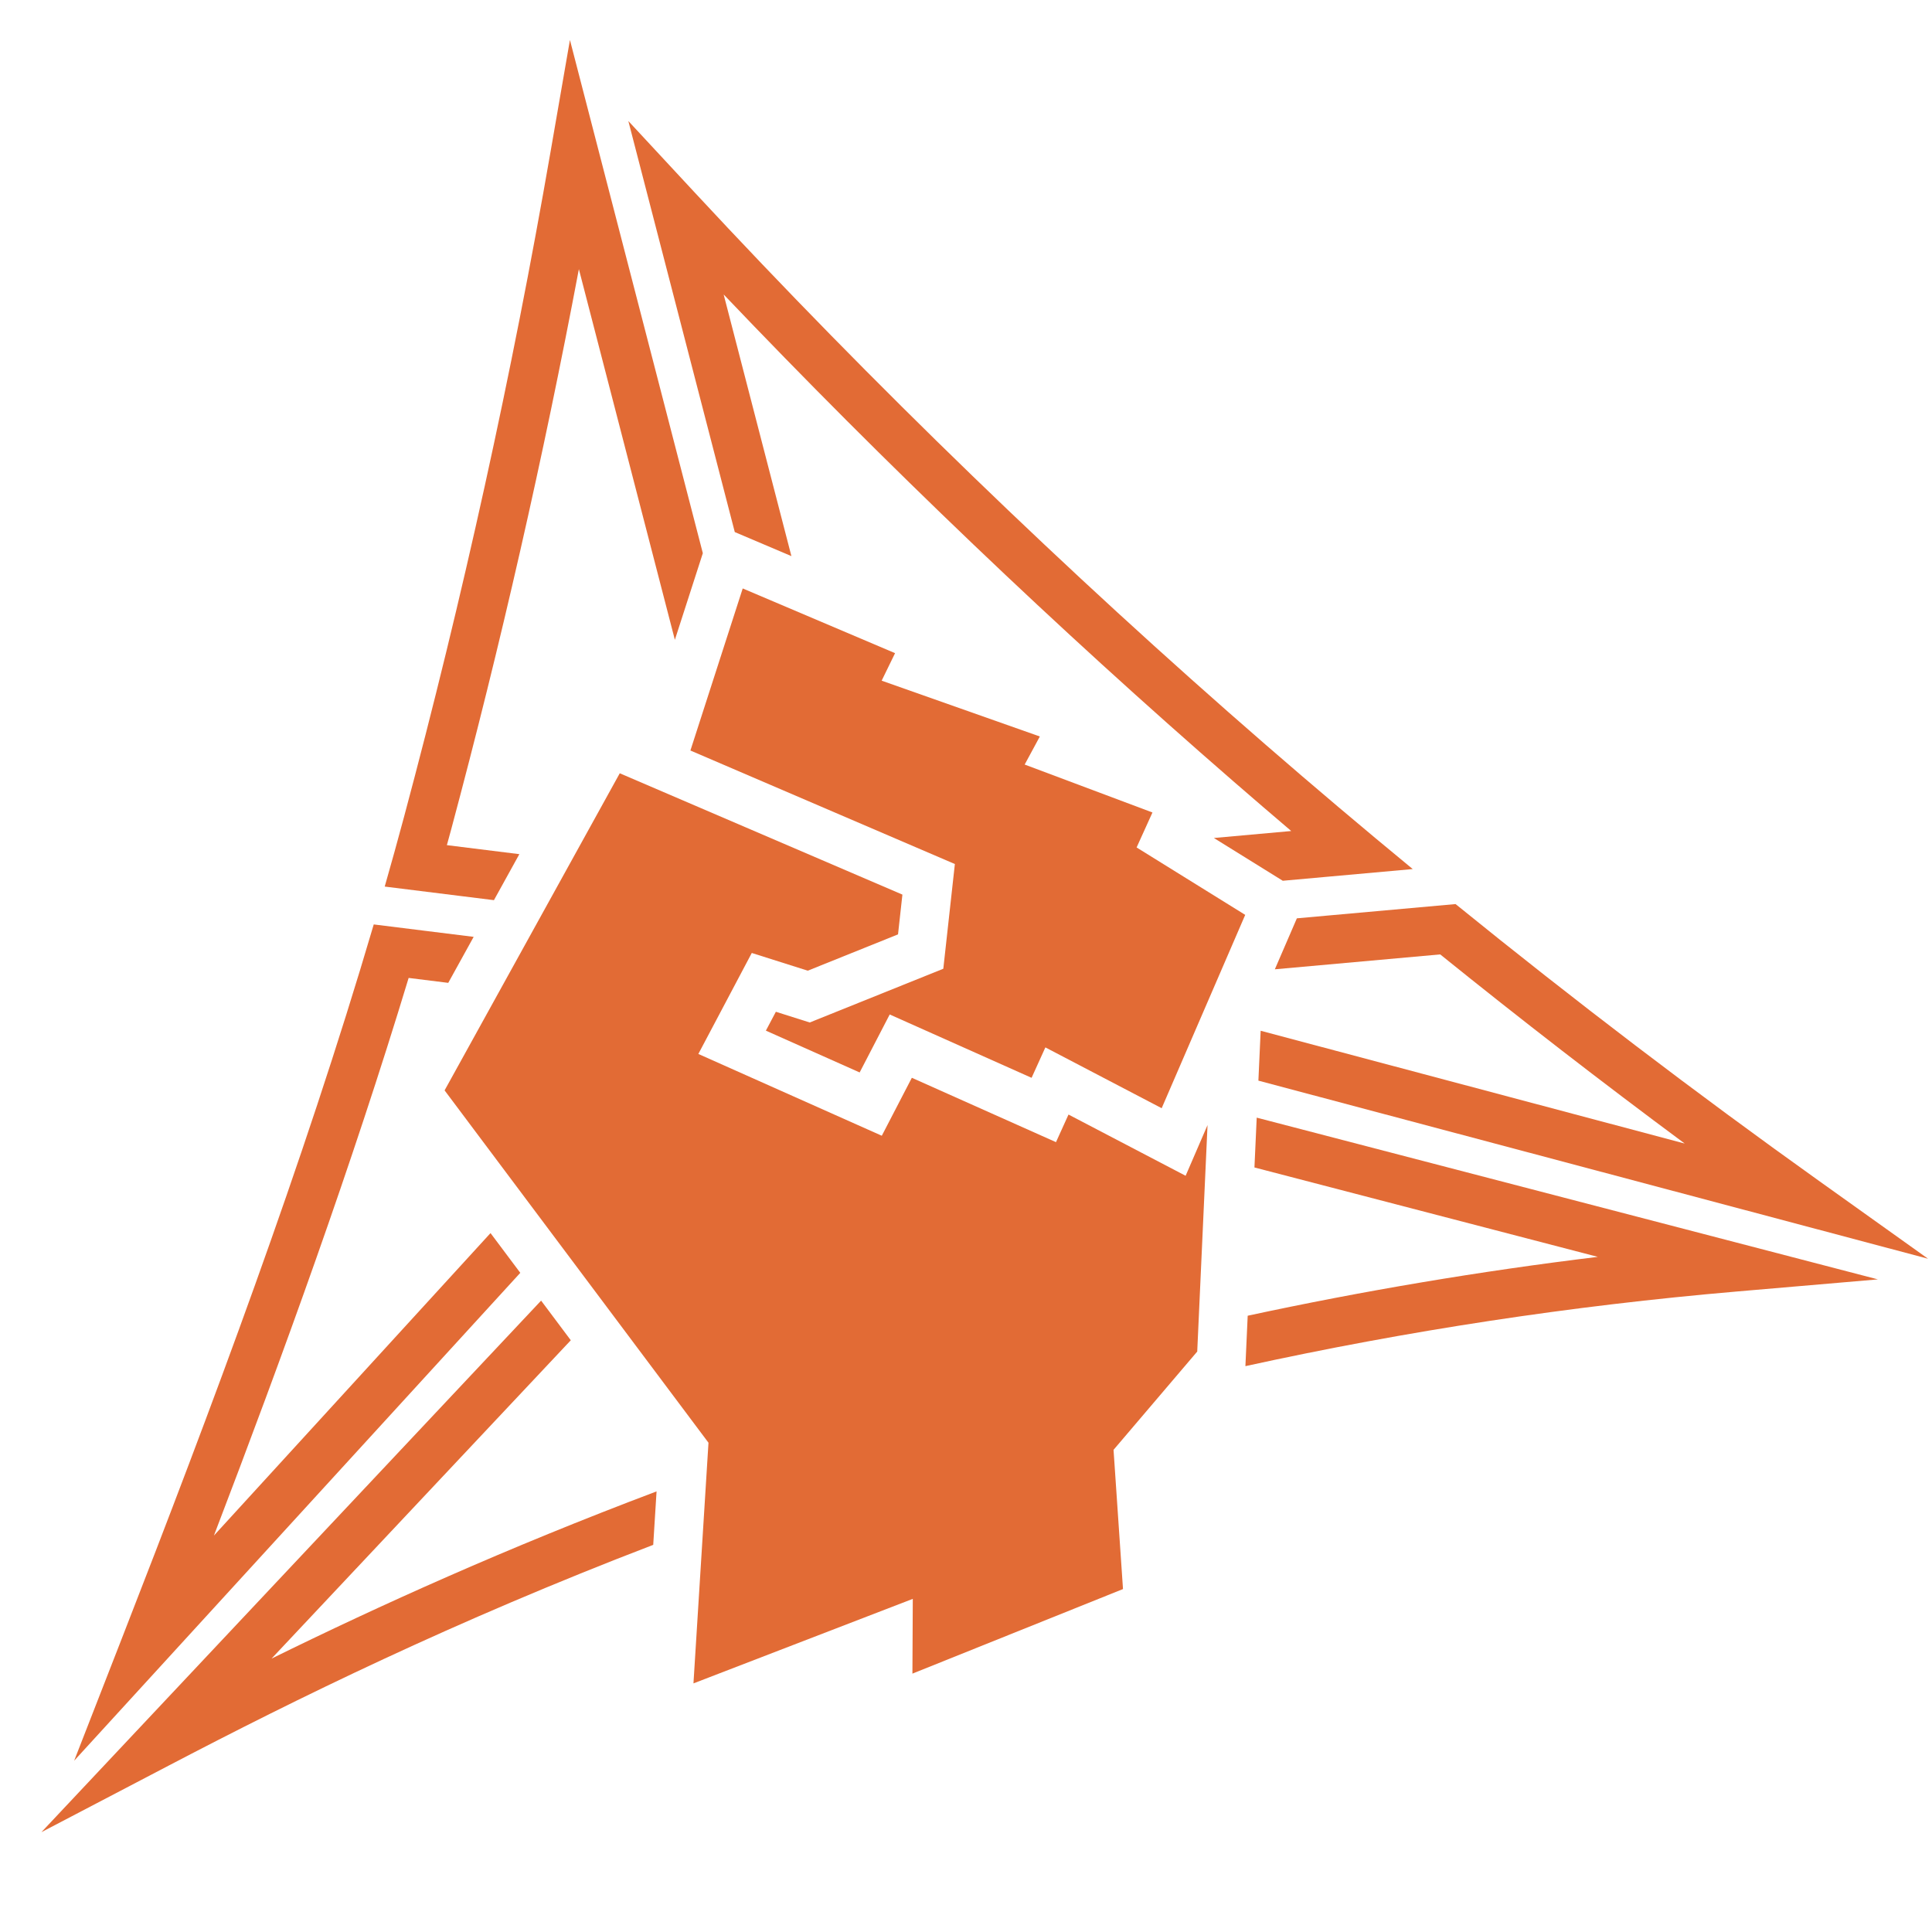
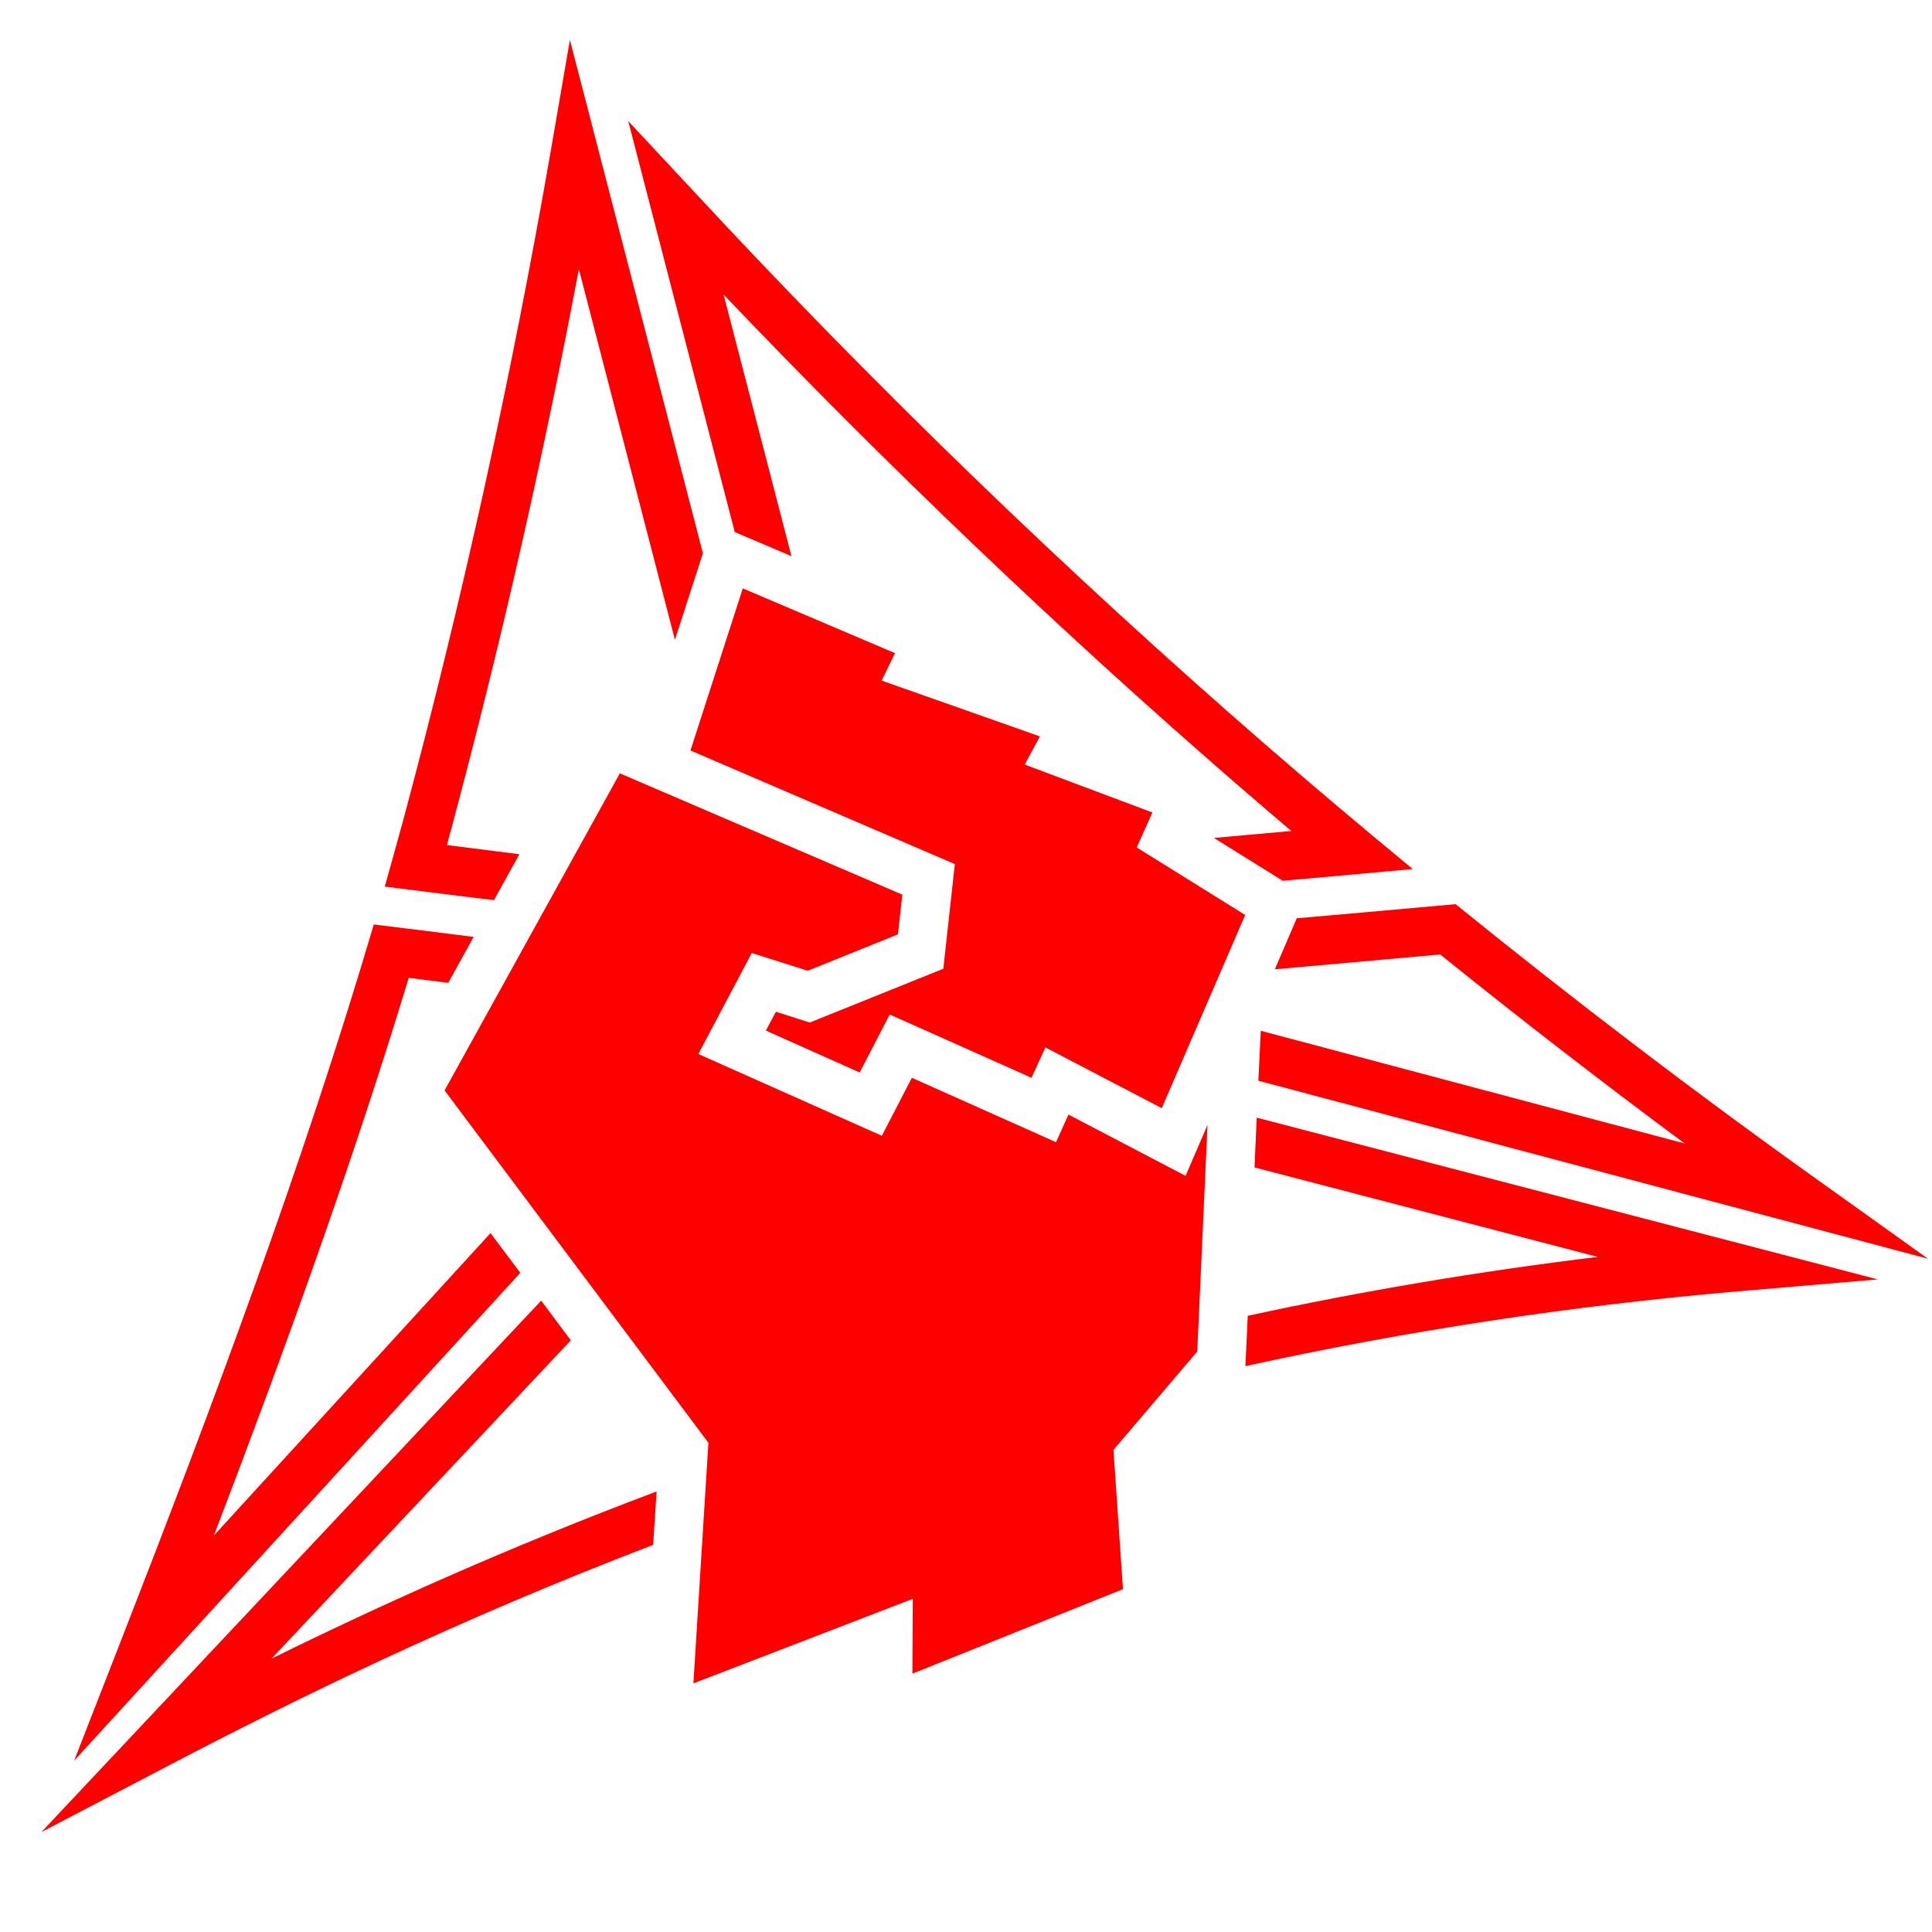
- <svg xmlns="http://www.w3.org/2000/svg" viewBox="0 0 1056 1056" height="1056" width="1056" xml:space="preserve" id="svg346" version="1.1">
-   <defs id="defs350">
-     <clipPath id="clipPath362" clipPathUnits="userSpaceOnUse">
-       <path id="path360" d="M 0,792 H 792 V 0 H 0 Z" />
+ <svg xmlns="http://www.w3.org/2000/svg" version="1.2" viewBox="0 0 1056 1056" width="1056" height="1056">
+   <defs>
+     <clipPath clipPathUnits="userSpaceOnUse" id="cp1">
+       <path d="m0 0h1056v1056h-1056z" />
    </clipPath>
  </defs>
-   <g transform="matrix(1.333333,0,0,-1.333333,0,1056)" id="g354">
-     <g id="g356">
-       <g clip-path="url(#clipPath362)" id="g358">
-         <g transform="translate(531.6348,415.5415)" id="g364">
-           <path id="path366" style="fill:#e26b35;fill-opacity:1;fill-rule:nonzero;stroke:none" d="m 0,0 -9.027,-20.894 67.785,6.105 c 32.881,-26.53 66.346,-52.424 100.23,-77.531 l -173.83,46.231 -0.929,-20.449 274.511,-73.006 -44.719,31.924 C 163.424,-71.499 113.582,-33.519 65.056,5.846 L 13.87,1.249 Z" />
-         </g>
-         <g transform="translate(202.4829,422.9902)" id="g368">
-           <path id="path370" style="fill:#e26b35;fill-opacity:1;fill-rule:nonzero;stroke:none" d="m 0,0 10.418,18.858 -29.709,3.695 c 0.587,2.155 1.193,4.314 1.77,6.467 20.24,75.512 37.798,152.568 52.343,229.667 L 74.171,106.723 85.634,142.238 31.156,352.629 23.238,306.971 C 7.386,215.555 -12.827,123.781 -36.839,34.198 -39.392,24.674 -42.044,15.128 -44.774,5.569 l 32.447,-4.036 z" />
-         </g>
-         <g transform="translate(201.0825,286.5117)" id="g372">
-           <path id="path374" style="fill:#e26b35;fill-opacity:1;fill-rule:nonzero;stroke:none" d="m 0,0 -113.389,-123.999 c 28.516,74.513 56.529,151.745 79.823,228.596 l 16.238,-2.02 10.418,18.859 -20.865,2.594 -20.096,2.5 C -76.926,27.832 -114.449,-72.087 -151.208,-166.354 l -19.471,-49.933 182.882,199.994 z" />
-         </g>
-         <g transform="translate(324.4292,564.0249)" id="g376">
-           <path id="path378" style="fill:#e26b35;fill-opacity:1;fill-rule:nonzero;stroke:none" d="M 0,0 -27.773,107.258 C 38.6,37.599 108.765,-29.421 181.217,-92.346 c 7.848,-6.816 15.742,-13.596 23.678,-20.346 l -31.715,-2.856 28.25,-17.536 18.742,1.688 34.532,3.109 c -20.384,16.788 -40.529,33.808 -60.371,51.041 C 112.59,-6.253 33.778,69.987 -39.914,149.356 L -66.845,178.361 -23.213,9.86 Z" />
-         </g>
-         <g transform="translate(514.2441,313.4111)" id="g380">
-           <path id="path382" style="fill:#e26b35;fill-opacity:1;fill-rule:nonzero;stroke:none" d="M 0,0 140.756,-36.648 C 92.591,-42.495 44.656,-50.556 -2.765,-60.776 l -0.94,-20.67 C 62.626,-66.917 130,-56.671 197.614,-50.859 l 57.965,4.981 -254.65,66.303 z" />
-         </g>
-         <g transform="translate(269.1499,180.6211)" id="g384">
-           <path id="path386" style="fill:#e26b35;fill-opacity:1;fill-rule:nonzero;stroke:none" d="m 0,0 c -61.347,-23.149 -113.526,-46.754 -157.833,-68.54 l 122.673,130.492 -12.172,16.252 -204.841,-217.897 52.503,27.459 c 51.467,26.917 116.458,58.944 198.302,90.317 z" />
-         </g>
-         <g transform="translate(495.0137,330.7881)" id="g388">
-           <path id="path390" style="fill:#e26b35;fill-opacity:1;fill-rule:nonzero;stroke:none" d="m 0,0 -8.979,-20.782 -48.014,25.1 -5.129,-11.316 -59.092,26.385 -12.317,-23.758 -75.202,33.527 21.902,41.398 22.95,-7.265 37,14.886 1.8,16.304 -115.868,49.736 -71.809,-129.99 108.179,-144.441 -6.158,-98.656 89.91,34.649 -0.152,-30.648 86.324,34.667 -3.876,57.069 34.308,40.296 z" />
-         </g>
-         <g transform="translate(331.939,372.8428)" id="g392">
-           <path id="path394" style="fill:#e26b35;fill-opacity:1;fill-rule:nonzero;stroke:none" d="m 0,0 -13.882,4.396 -4.094,-7.738 38.442,-17.138 12.321,23.767 58.16,-25.969 5.652,12.471 47.678,-24.925 34.245,79.252 -44.522,27.638 6.498,14.335 -52.383,19.65 6.218,11.506 -64.848,22.88 5.499,11.277 -62.455,26.53 L -48.915,111.494 59.499,64.957 54.76,22.032 Z" />
-         </g>
-       </g>
-     </g>
+   <style>.a{fill:#f00}</style>
+   <g clip-path="url(#cp1)">
+     <path class="a" d="m708.8 501.9l-12 27.9 90.4-8.1c43.8 35.3 88.5 69.9 133.6 103.3l-231.7-61.6-1.3 27.3 366 97.3-59.6-42.6c-67.5-48.1-133.9-98.8-198.6-151.2l-68.3 6.1z" />
+     <path class="a" d="m270 492l13.9-25.1-39.6-5c0.7-2.8 1.5-5.7 2.3-8.6 27-100.7 50.4-203.4 69.8-306.2l52.5 202.6 15.3-47.3-72.7-280.6-10.5 60.9c-21.2 121.9-48.1 244.3-80.1 363.7q-5.2 19.1-10.6 38.2l43.2 5.4z" />
+     <path class="a" d="m268.1 674l-151.2 165.3c38-99.3 75.4-202.3 106.5-304.8l21.6 2.7 13.9-25.1-27.8-3.5-26.8-3.3c-38.8 131.6-88.8 264.8-137.8 390.5l-26 66.6 243.9-266.7z" />
+     <path class="a" d="m432.6 304l-37.1-143c88.5 92.8 182.1 182.2 278.7 266.1q15.7 13.6 31.6 27.1l-42.3 3.8 37.6 23.4 25-2.2 46.1-4.2c-27.2-22.4-54.1-45.1-80.5-68-109-94.7-214.1-196.3-312.3-302.2l-36-38.6 58.2 224.6z" />
+     <path class="a" d="m685.7 638.1l187.6 48.9c-64.2 7.8-128.1 18.5-191.3 32.2l-1.3 27.5c88.5-19.4 178.3-33 268.4-40.8l77.3-6.6-339.5-88.4z" />
+     <path class="a" d="m358.9 815.2c-81.8 30.8-151.4 62.3-210.5 91.4l163.6-174-16.2-21.7-273.2 290.5 70-36.6c68.7-35.9 155.3-78.6 264.4-120.4z" />
+     <path class="a" d="m660 614.9l-12 27.8-64-33.5-6.8 15.1-78.8-35.2-16.4 31.7-100.3-44.7 29.2-55.2 30.6 9.7 49.3-19.9 2.4-21.7-154.4-66.3-95.8 173.3 144.2 192.6-8.2 131.5 119.9-46.2-0.2 40.9 115.1-46.2-5.2-76.1 45.8-53.8z" />
+     <path class="a" d="m442.6 558.9l-18.5-5.9-5.5 10.3 51.3 22.9 16.4-31.7 77.5 34.6 7.6-16.6 63.6 33.2 45.6-105.6-59.3-36.9 8.6-19.1-69.8-26.2 8.3-15.4-86.5-30.5 7.3-15-83.2-35.4-28.6 88.6 144.5 62.1-6.3 57.2z" />
  </g>
</svg>
